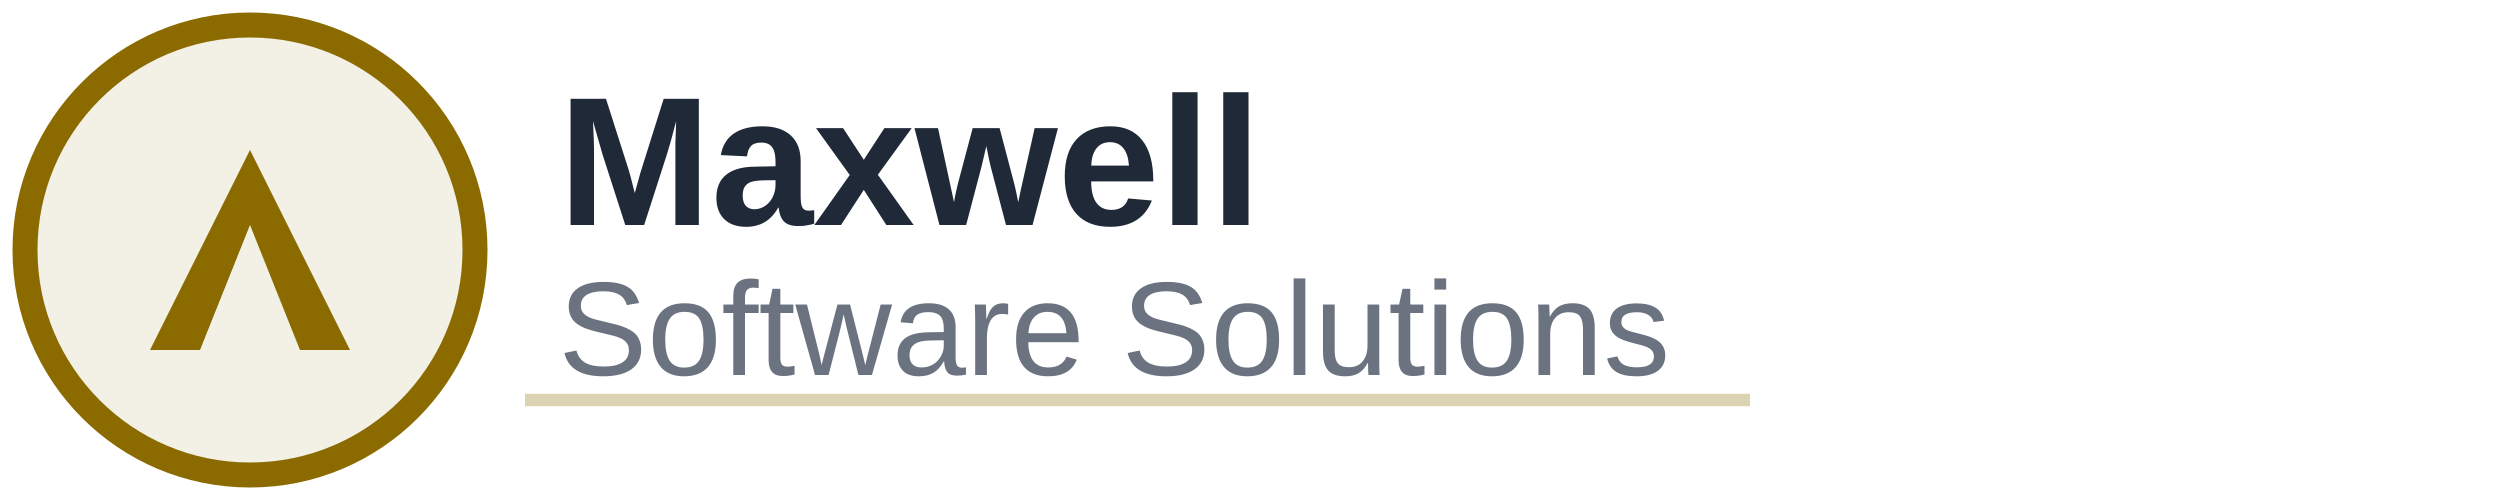
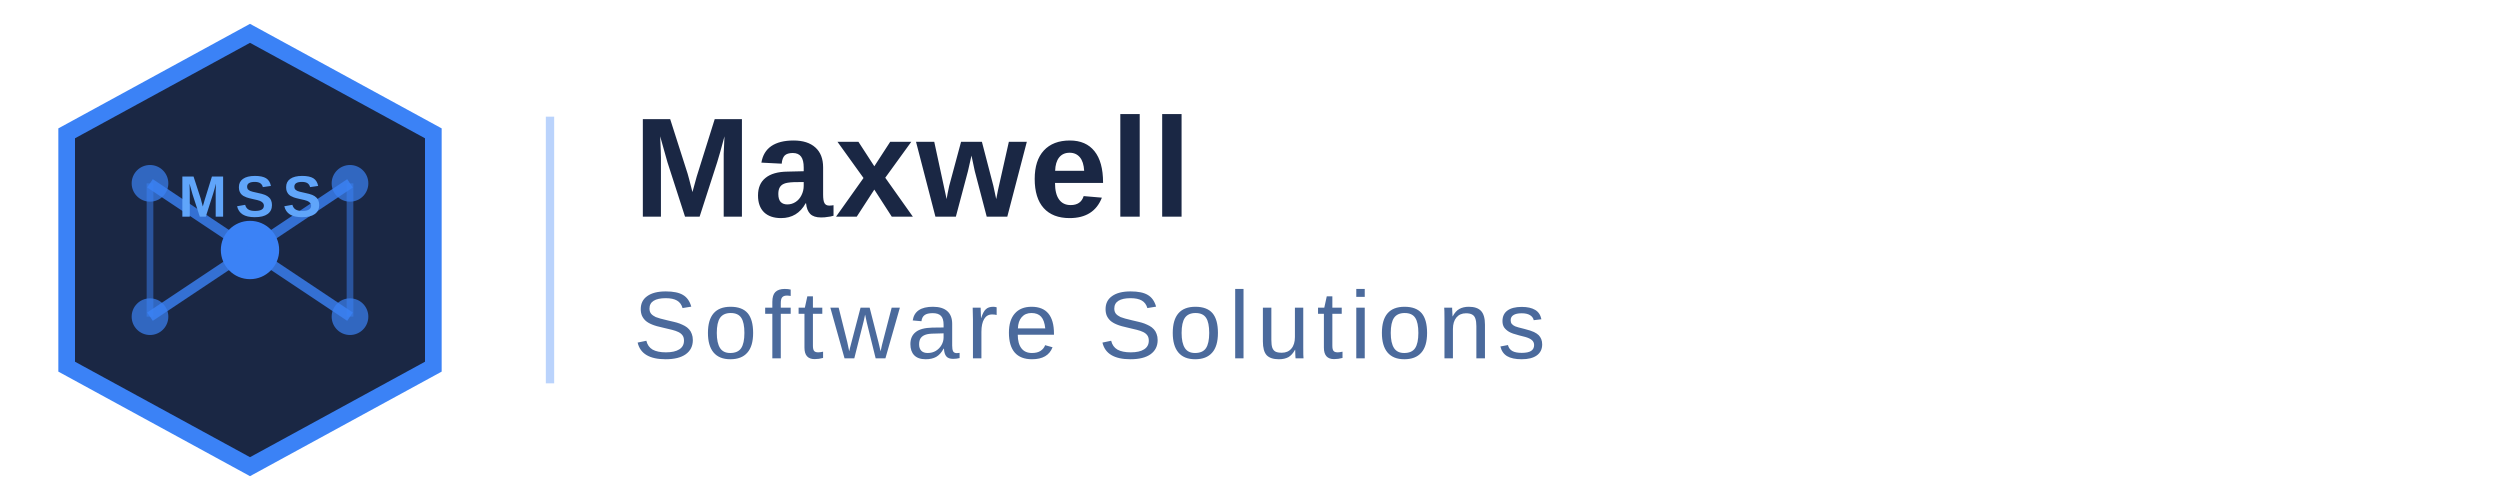
- <svg xmlns="http://www.w3.org/2000/svg" width="300" height="60" viewBox="0 0 300 60" fill="none">
-   <circle cx="30" cy="30" r="27" fill="#8B6B00" fill-opacity="0.1" stroke="#8B6B00" stroke-width="3" />
-   <path d="M 18 42 L 30 18 L 42 42 L 36 42 L 30 27 L 24 42 Z" fill="#8B6B00" />
-   <text x="67" y="27" font-family="Arial, sans-serif" font-size="22" font-weight="600" fill="#1F2937">Maxwell</text>
-   <text x="67" y="45" font-family="Arial, sans-serif" font-size="16" font-weight="400" fill="#6B7280">Software Solutions</text>
-   <line x1="63" y1="48" x2="210" y2="48" stroke="#8B6B00" stroke-width="1.5" stroke-opacity="0.3" />
+ <svg xmlns="http://www.w3.org/2000/svg" width="300" height="60" viewBox="0 0 300 60" fill="none" role="img" aria-label="Maxwell Software Solutions">
+   <polygon points="30,4 52,16 52,44 30,56 8,44 8,16" fill="#1a2744" stroke="#3b82f6" stroke-width="2" />
+   <circle cx="30" cy="30" r="3.5" fill="#3b82f6" />
+   <circle cx="18" cy="22" r="2.2" fill="#3b82f6" fill-opacity="0.7" />
+   <circle cx="42" cy="22" r="2.2" fill="#3b82f6" fill-opacity="0.7" />
+   <circle cx="18" cy="38" r="2.2" fill="#3b82f6" fill-opacity="0.7" />
+   <circle cx="42" cy="38" r="2.2" fill="#3b82f6" fill-opacity="0.7" />
+   <line x1="18" y1="22" x2="30" y2="30" stroke="#3b82f6" stroke-width="1.2" stroke-opacity="0.8" />
+   <line x1="42" y1="22" x2="30" y2="30" stroke="#3b82f6" stroke-width="1.2" stroke-opacity="0.8" />
+   <line x1="18" y1="38" x2="30" y2="30" stroke="#3b82f6" stroke-width="1.2" stroke-opacity="0.8" />
+   <line x1="42" y1="38" x2="30" y2="30" stroke="#3b82f6" stroke-width="1.2" stroke-opacity="0.8" />
+   <line x1="18" y1="22" x2="18" y2="38" stroke="#3b82f6" stroke-width="0.8" stroke-opacity="0.5" />
+   <line x1="42" y1="22" x2="42" y2="38" stroke="#3b82f6" stroke-width="0.8" stroke-opacity="0.5" />
+   <text x="30" y="26" font-family="'Arial', sans-serif" font-size="7" font-weight="700" fill="#60a5fa" text-anchor="middle" letter-spacing="1">MSS</text>
+   <line x1="66" y1="14" x2="66" y2="46" stroke="#3b82f6" stroke-width="1" stroke-opacity="0.35" />
+   <text x="76" y="26" font-family="'Arial', 'Helvetica Neue', sans-serif" font-size="17" font-weight="700" fill="#1a2744" letter-spacing="0.3">Maxwell</text>
+   <text x="76" y="43" font-family="'Arial', 'Helvetica Neue', sans-serif" font-size="11.5" font-weight="400" fill="#4b6a9c" letter-spacing="0.8">Software Solutions</text>
</svg>
